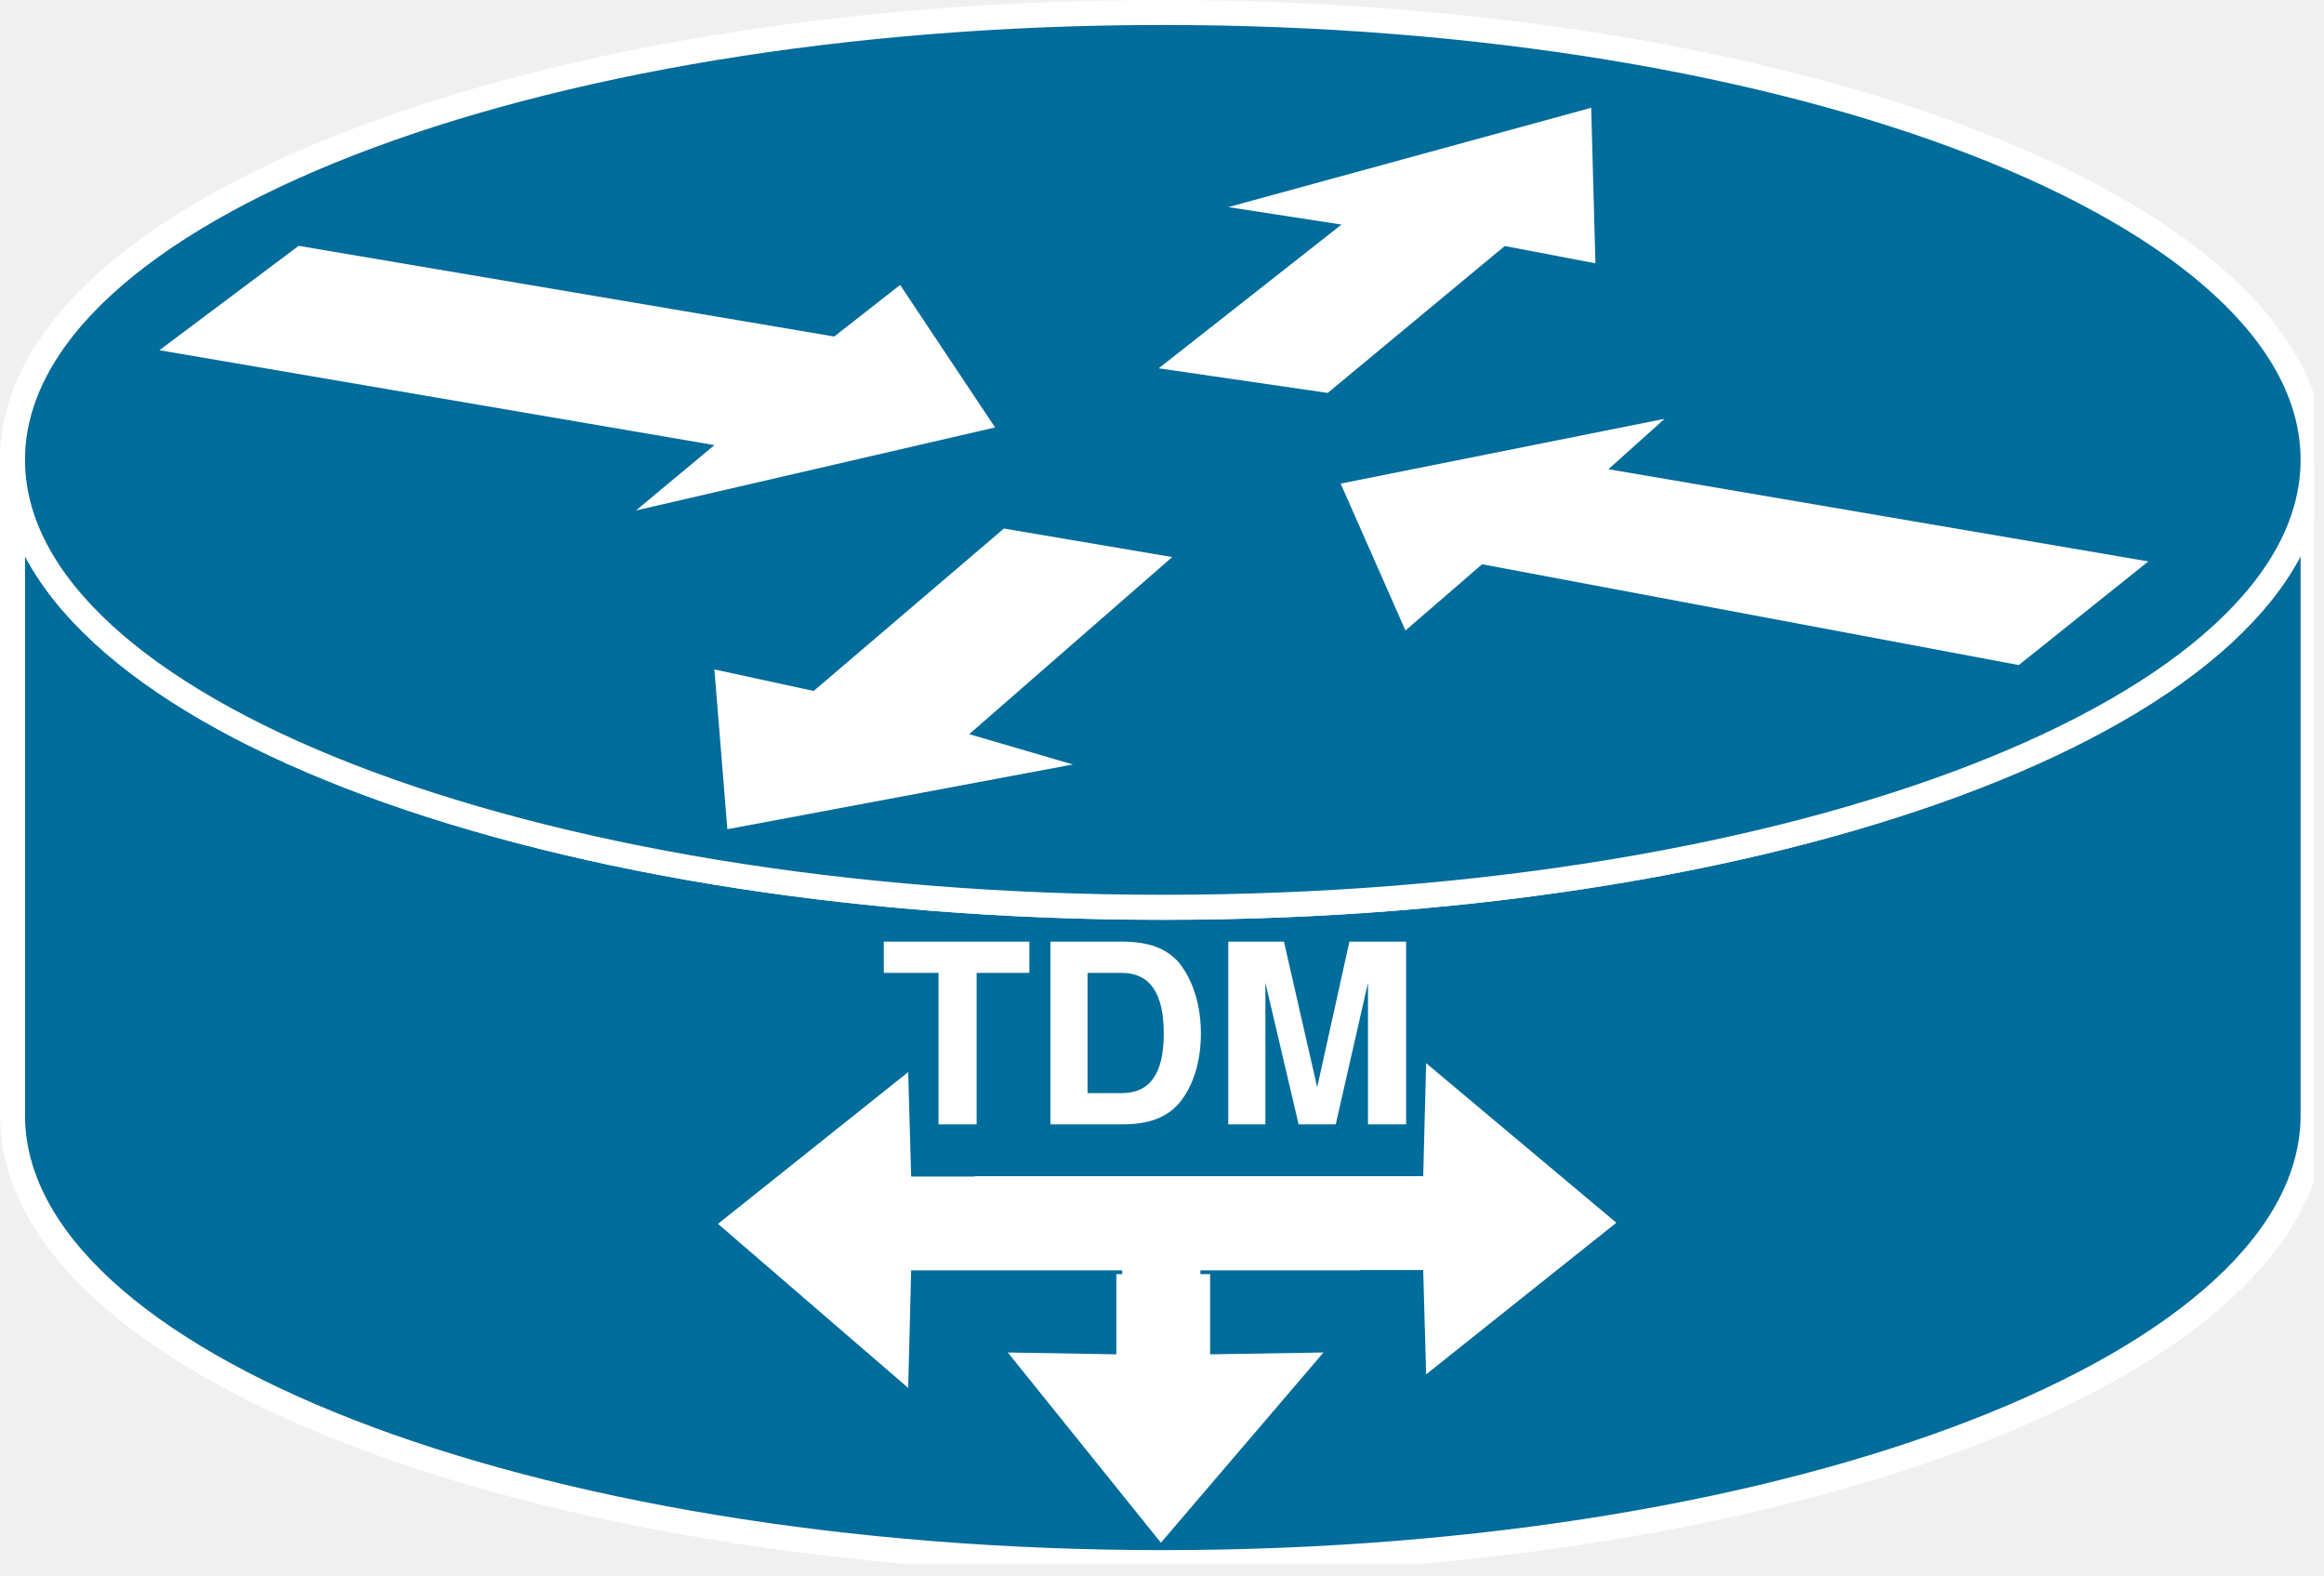
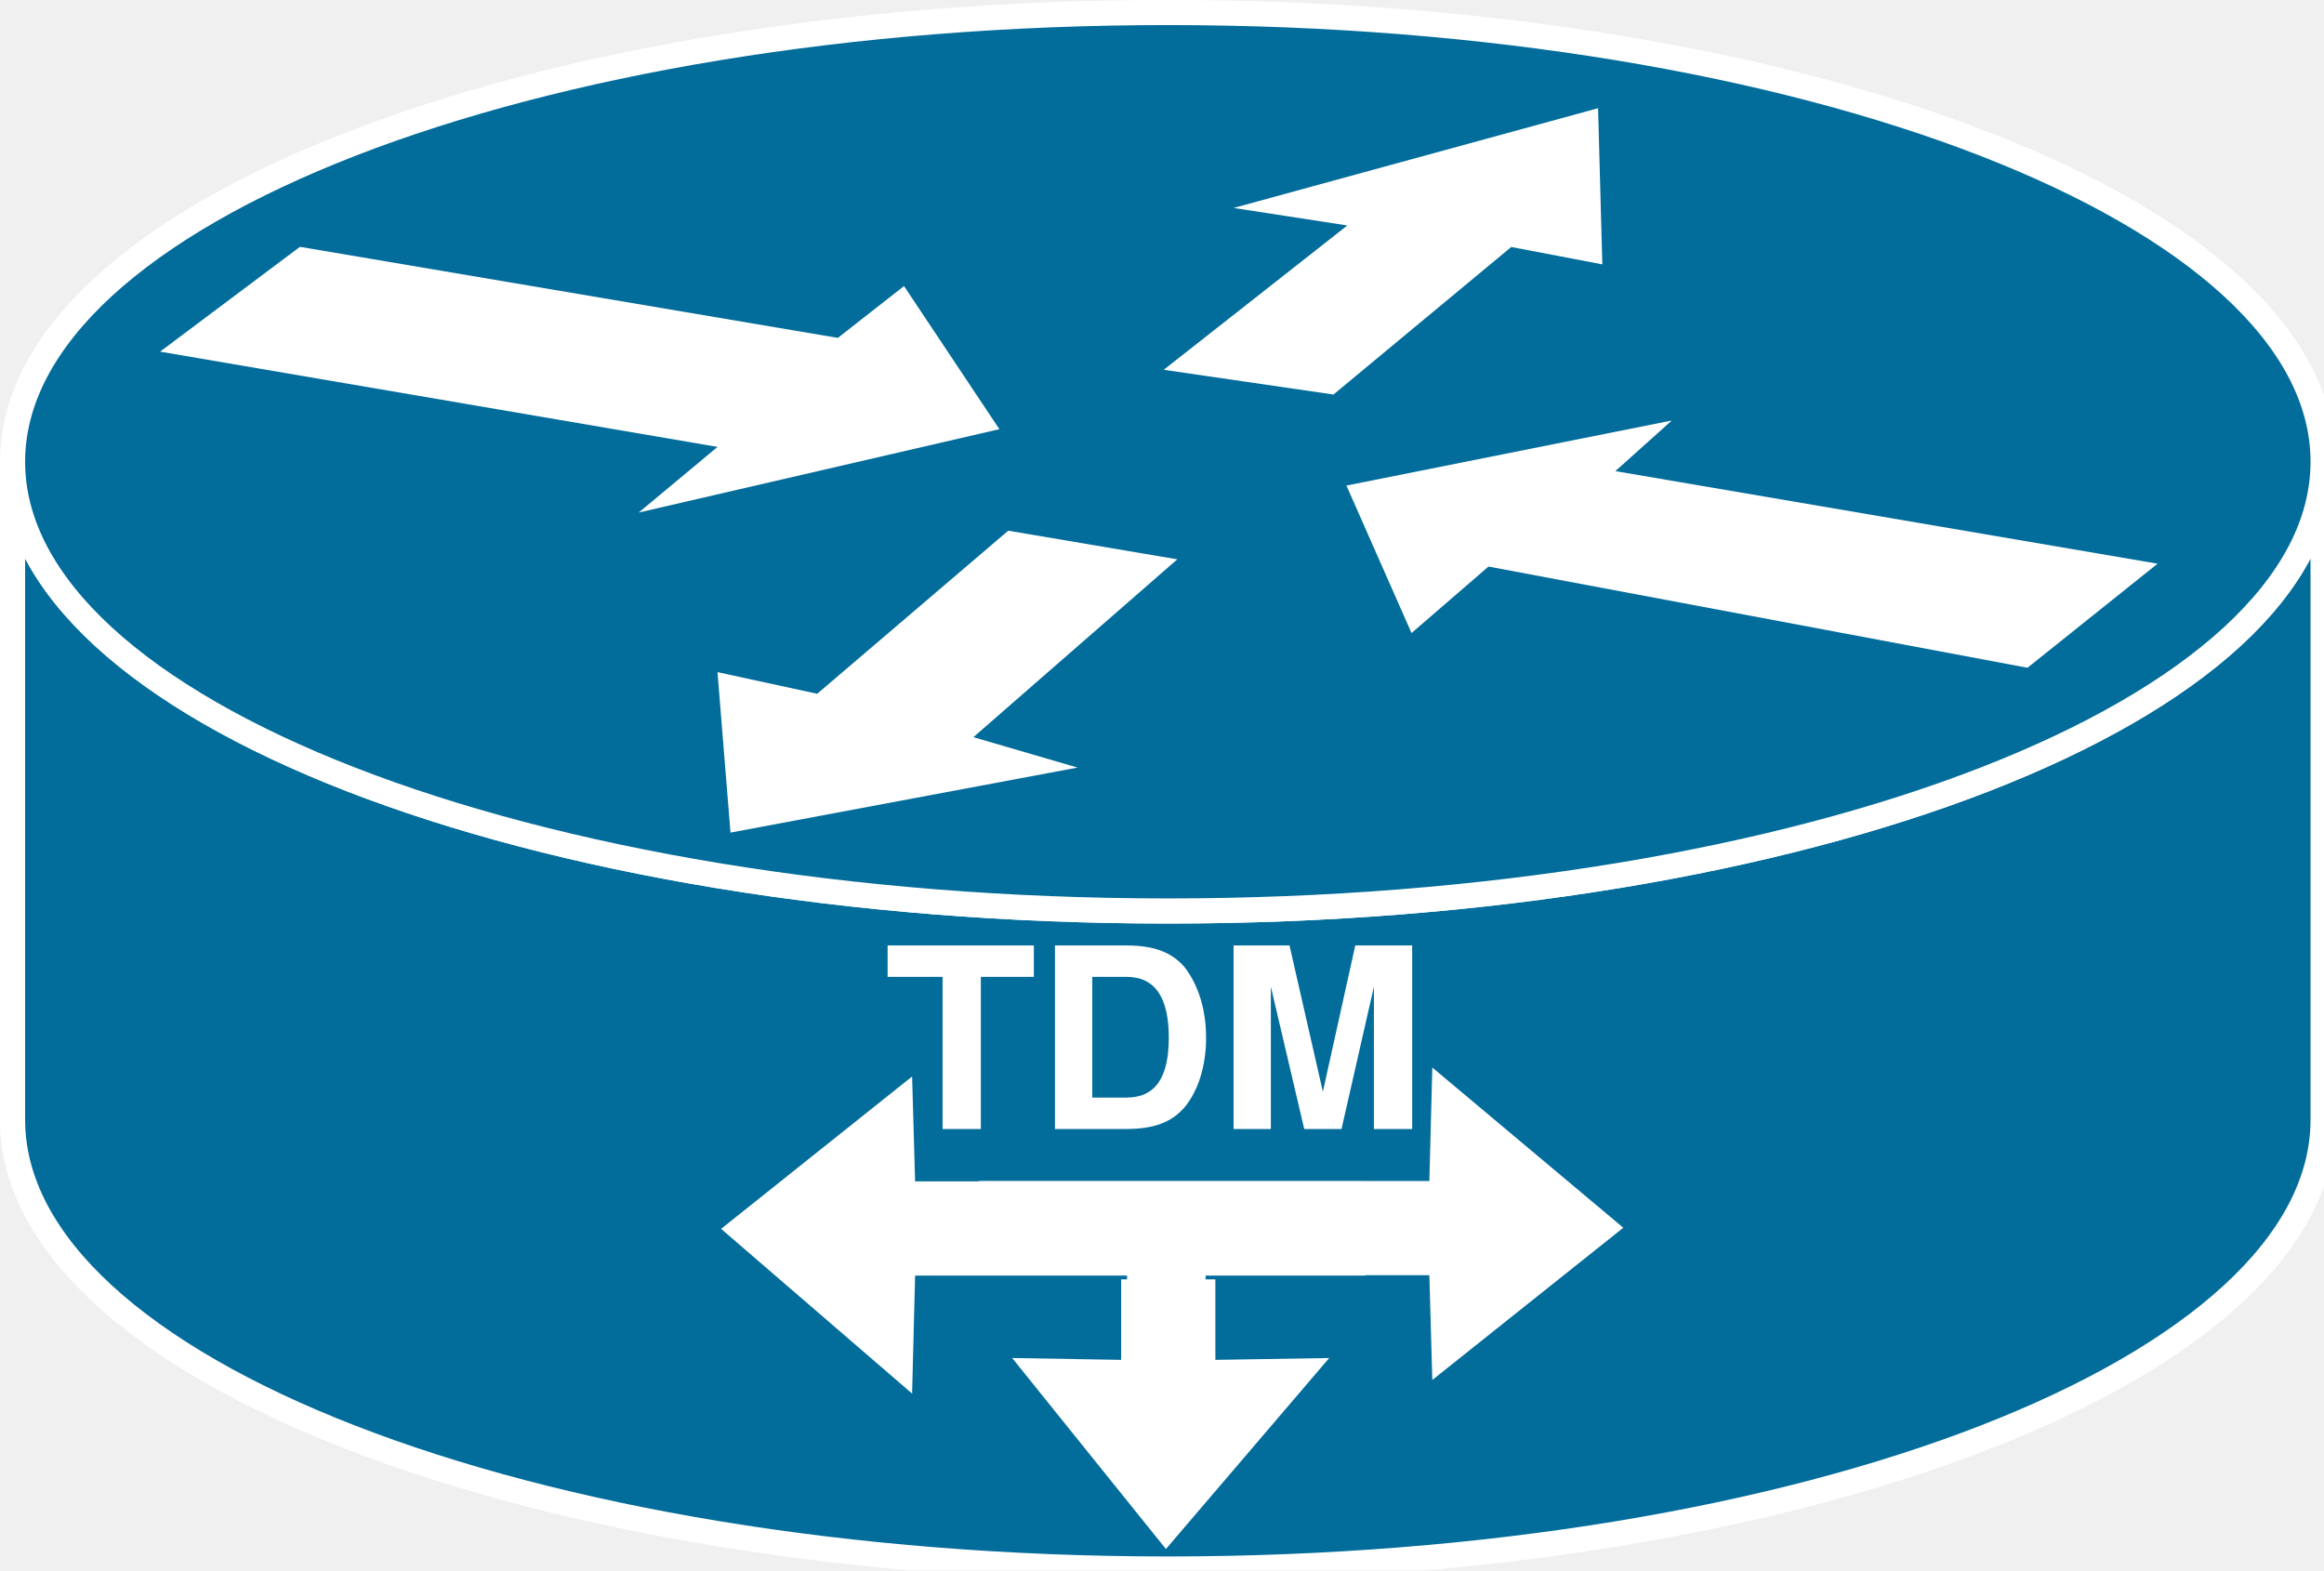
- <svg xmlns="http://www.w3.org/2000/svg" viewBox="0 0 46.45 31.475" height="31.475" width="46.45" xml:space="preserve" version="1.1" id="svg2">
+ <svg xmlns="http://www.w3.org/2000/svg" viewBox="0 0 46.25 31.25" height="31.25" width="46.25" xml:space="preserve" version="1.1" id="svg2">
  <defs id="defs6">
    <clipPath id="clipPath18" clipPathUnits="userSpaceOnUse">
      <path id="path20" d="m 0,1.797 370,0 0,250 -370,0 0,-250 z" />
    </clipPath>
  </defs>
-   <g transform="matrix(1.25,0,0,-1.25,0,31.475)" id="g10">
+   <g transform="matrix(1.25,0,0,-1.25,0,31.47461)" id="g10">
    <g transform="scale(0.1,0.1)" id="g12">
      <g id="g14">
        <g clip-path="url(#clipPath18)" id="g16">
          <path id="path22" style="fill:#026c9b;fill-opacity:1;fill-rule:nonzero;stroke:none" d="m 369.855,178.281 c 0,-39.504 -82.343,-71.523 -183.925,-71.523 C 84.348,106.758 2,138.777 2,178.281 L 2,73.516 c 0,-39.5 82.348,-71.523 183.93,-71.523 101.582,0 183.925,32.023 183.925,71.523 l 0,104.765" />
          <path id="path24" style="fill:none;stroke:#ffffff;stroke-width:4;stroke-linecap:butt;stroke-linejoin:miter;stroke-miterlimit:4;stroke-dasharray:none;stroke-opacity:1" d="m 369.855,178.281 c 0,-39.504 -82.343,-71.523 -183.925,-71.523 C 84.348,106.758 2,138.777 2,178.281 L 2,73.516 c 0,-39.5 82.348,-71.523 183.93,-71.523 101.582,0 183.925,32.023 183.925,71.523 l 0,104.765 z" />
          <path id="path26" style="fill:#026c9b;fill-opacity:1;fill-rule:nonzero;stroke:none" d="m 185.93,106.758 c 101.582,0 183.925,32.019 183.925,71.523 0,39.512 -82.343,71.524 -183.925,71.524 C 84.348,249.805 2,217.793 2,178.281 2,138.777 84.348,106.758 185.93,106.758" />
          <path id="path28" style="fill:none;stroke:#ffffff;stroke-width:4;stroke-linecap:butt;stroke-linejoin:miter;stroke-miterlimit:4;stroke-dasharray:none;stroke-opacity:1" d="m 185.93,106.758 c 101.582,0 183.925,32.019 183.925,71.523 0,39.512 -82.343,71.524 -183.925,71.524 C 84.348,249.805 2,217.793 2,178.281 2,138.777 84.348,106.758 185.93,106.758 Z" />
          <path id="path30" style="fill:#ffffff;fill-opacity:1;fill-rule:nonzero;stroke:none" d="m 143.926,206.25 15.183,-22.781 -57.421,-13.274 12.55,10.45 -88.75,15.168 22.266,16.687 85.637,-14.5 10.535,8.25" />
          <path id="path32" style="fill:#ffffff;fill-opacity:1;fill-rule:nonzero;stroke:none" d="m 224.727,151.008 -10.364,23.484 51.797,10.352 -8.98,-8.055 86.328,-14.738 -20.715,-16.571 -85.813,16.114 -12.253,-10.586" />
          <path id="path34" style="fill:#ffffff;fill-opacity:1;fill-rule:nonzero;stroke:none" d="m 196.406,218.691 58.02,15.879 0.679,-24.863 -14.5,2.766 -28.308,-23.489 -27.024,3.938 29.231,22.976 -18.098,2.793" />
          <path id="path36" style="fill:#ffffff;fill-opacity:1;fill-rule:nonzero;stroke:none" d="m 171.543,129.59 -55.242,-10.352 -2.071,25.547 15.875,-3.445 30.415,25.965 26.914,-4.559 -32.461,-28.312 16.57,-4.844" />
          <path id="path38" style="fill:#ffffff;fill-opacity:1;fill-rule:nonzero;stroke:none" d="m 178.496,48.113 0,-12.82 -17.351,0.293 24.48,-30.41 25.996,30.41 -18.125,-0.293 0,12.82" />
          <path id="path40" style="fill:#ffffff;fill-opacity:1;fill-rule:nonzero;stroke:none" d="m 217.395,63.711 -71.704,0 -0.476,16.699 -30.41,-24.258 30.41,-26.23 0.476,18.789 71.704,0" />
          <path id="path42" style="fill:#ffffff;fill-opacity:1;fill-rule:nonzero;stroke:none" d="m 155.867,48.77 71.699,0 0.469,-16.68 30.41,24.238 -30.41,25.508 -0.469,-18.066 -71.699,0" />
          <path id="path44" style="fill:#ffffff;fill-opacity:1;fill-rule:nonzero;stroke:none" d="m 179.441,47.051 12.5,0 0,11.25 -12.5,0 0,-11.25 z" />
          <g transform="scale(10,10)" id="g46">
            <text id="text48" style="font-variant:normal;font-weight:bold;font-size:4px;font-family:Helvetica;-inkscape-font-specification:Helvetica-Bold;writing-mode:lr-tb;fill:#ffffff;fill-opacity:1;fill-rule:nonzero;stroke:none" transform="matrix(1,0,0,-1,14.0691,7.20508)">
              <tspan id="tspan50" y="0" x="0 2.444 5.332">TDM</tspan>
            </text>
          </g>
        </g>
      </g>
    </g>
  </g>
</svg>
